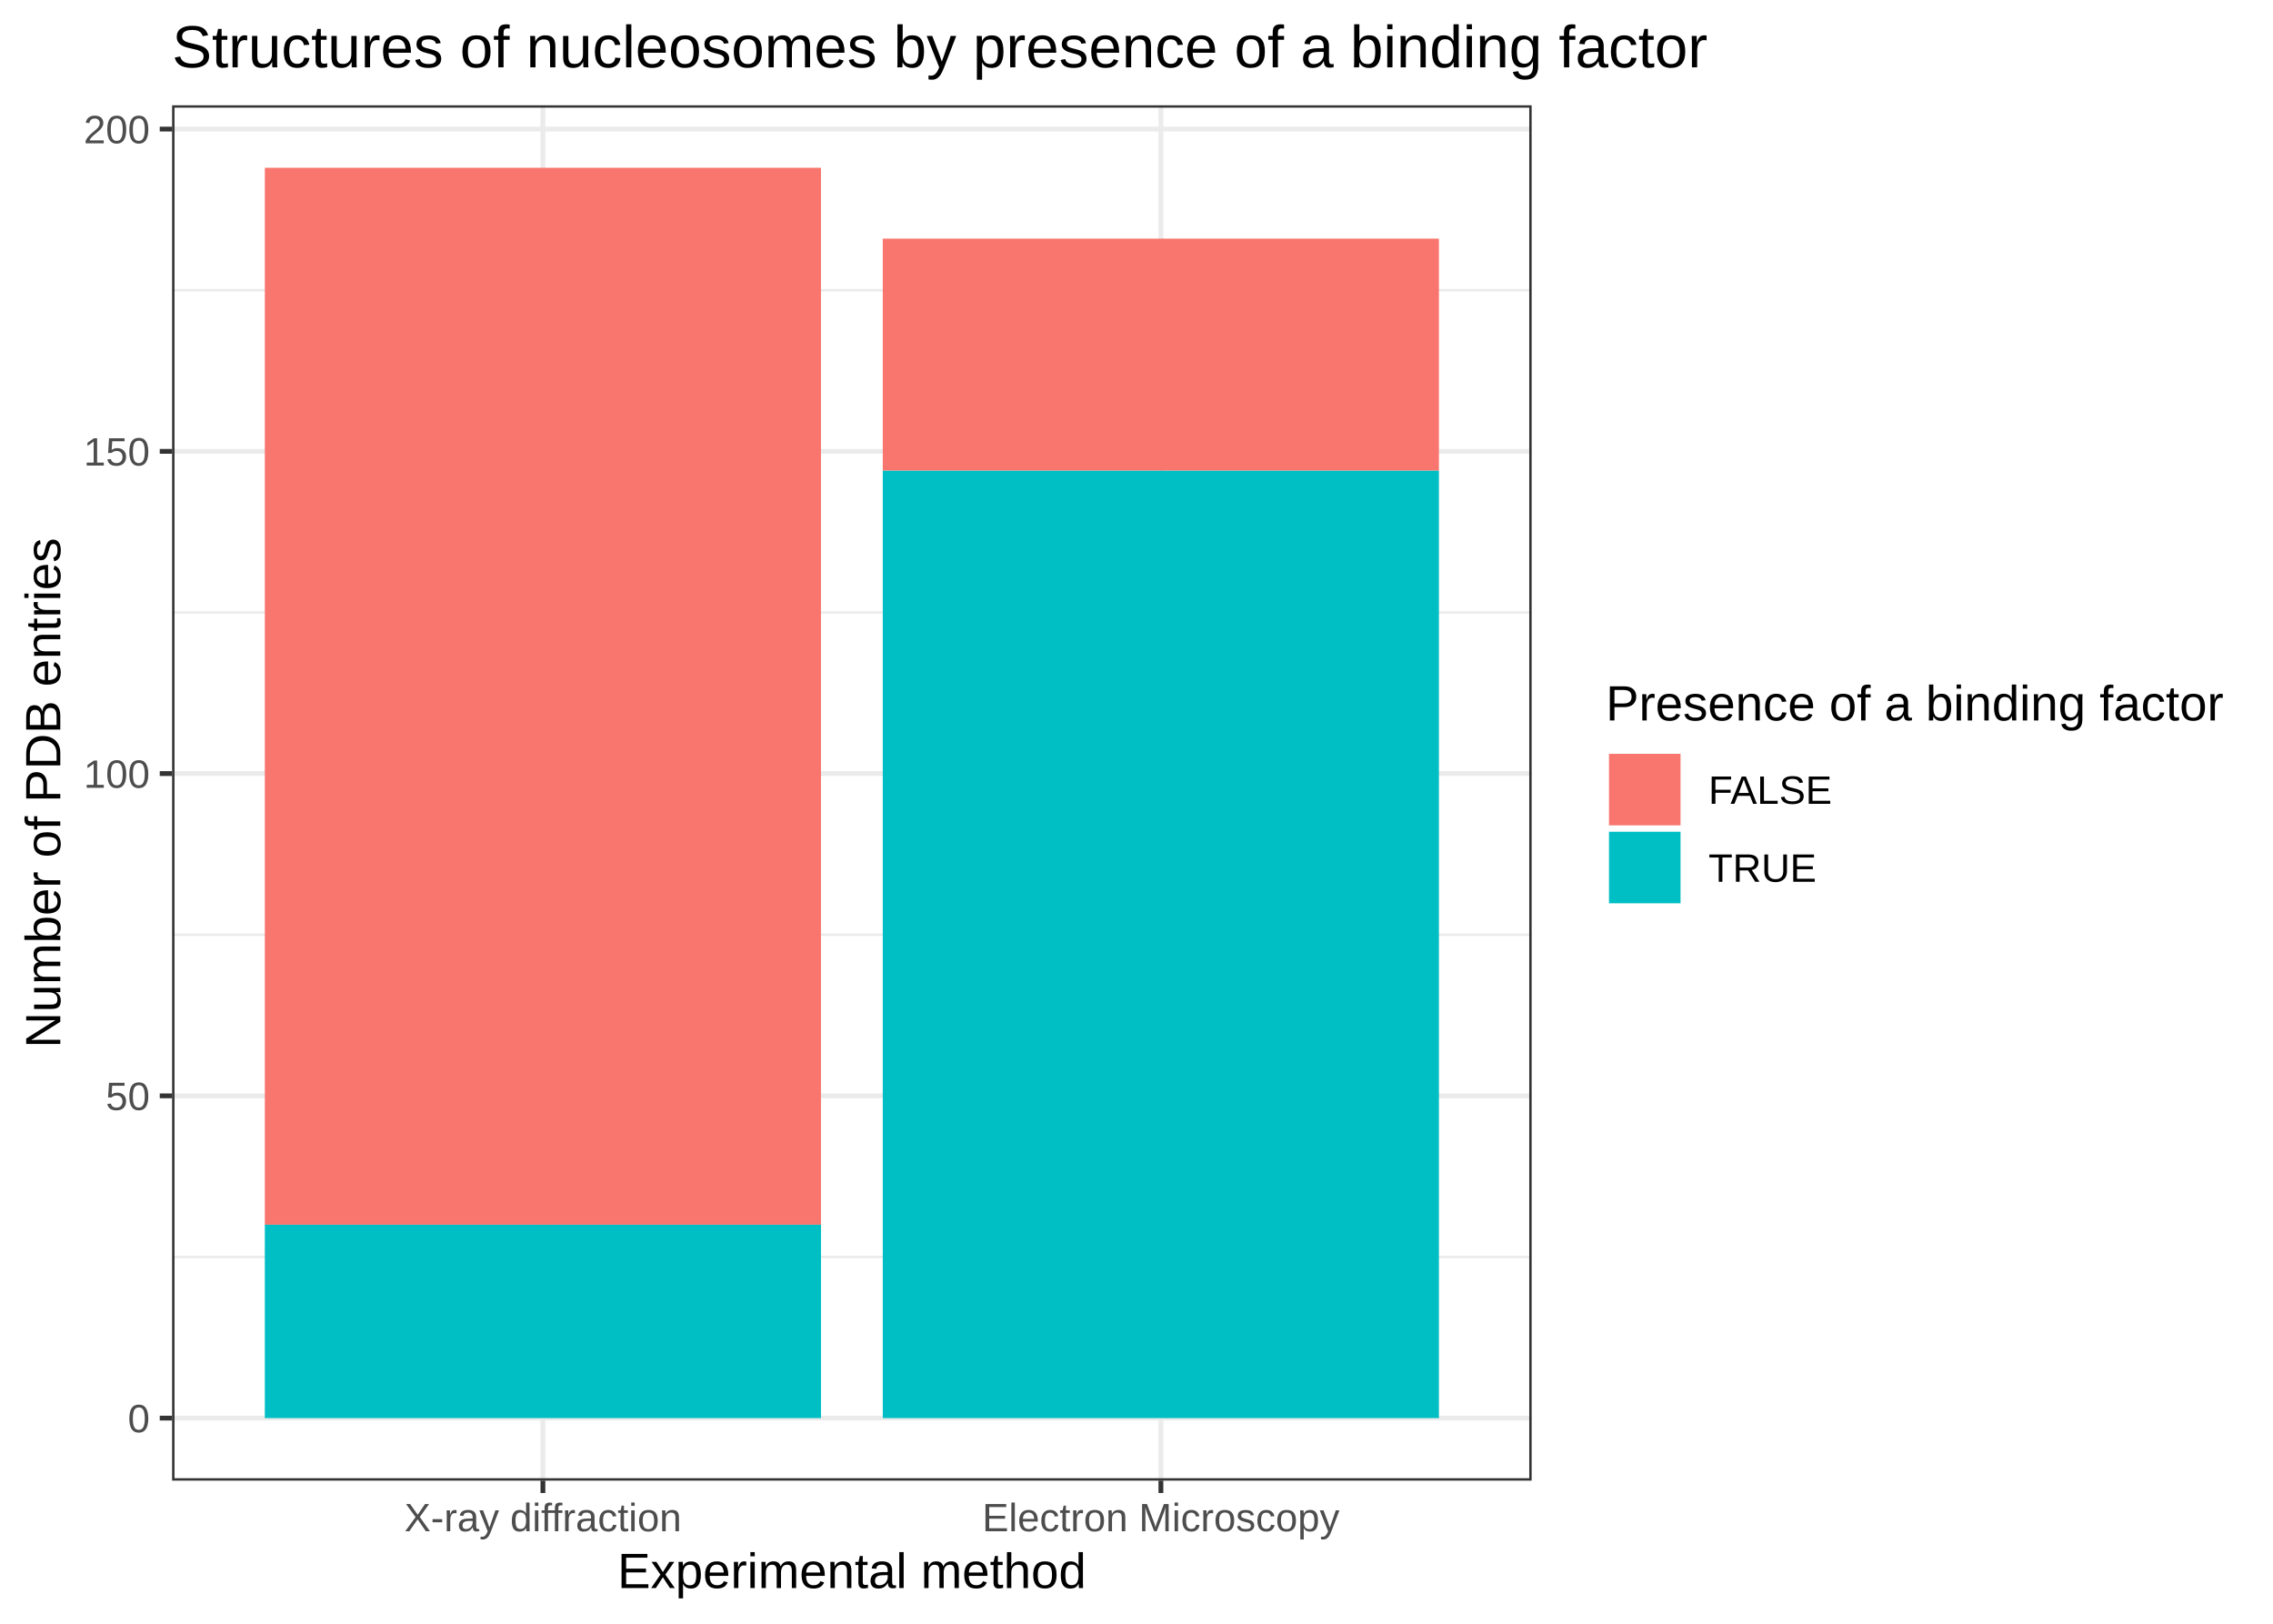
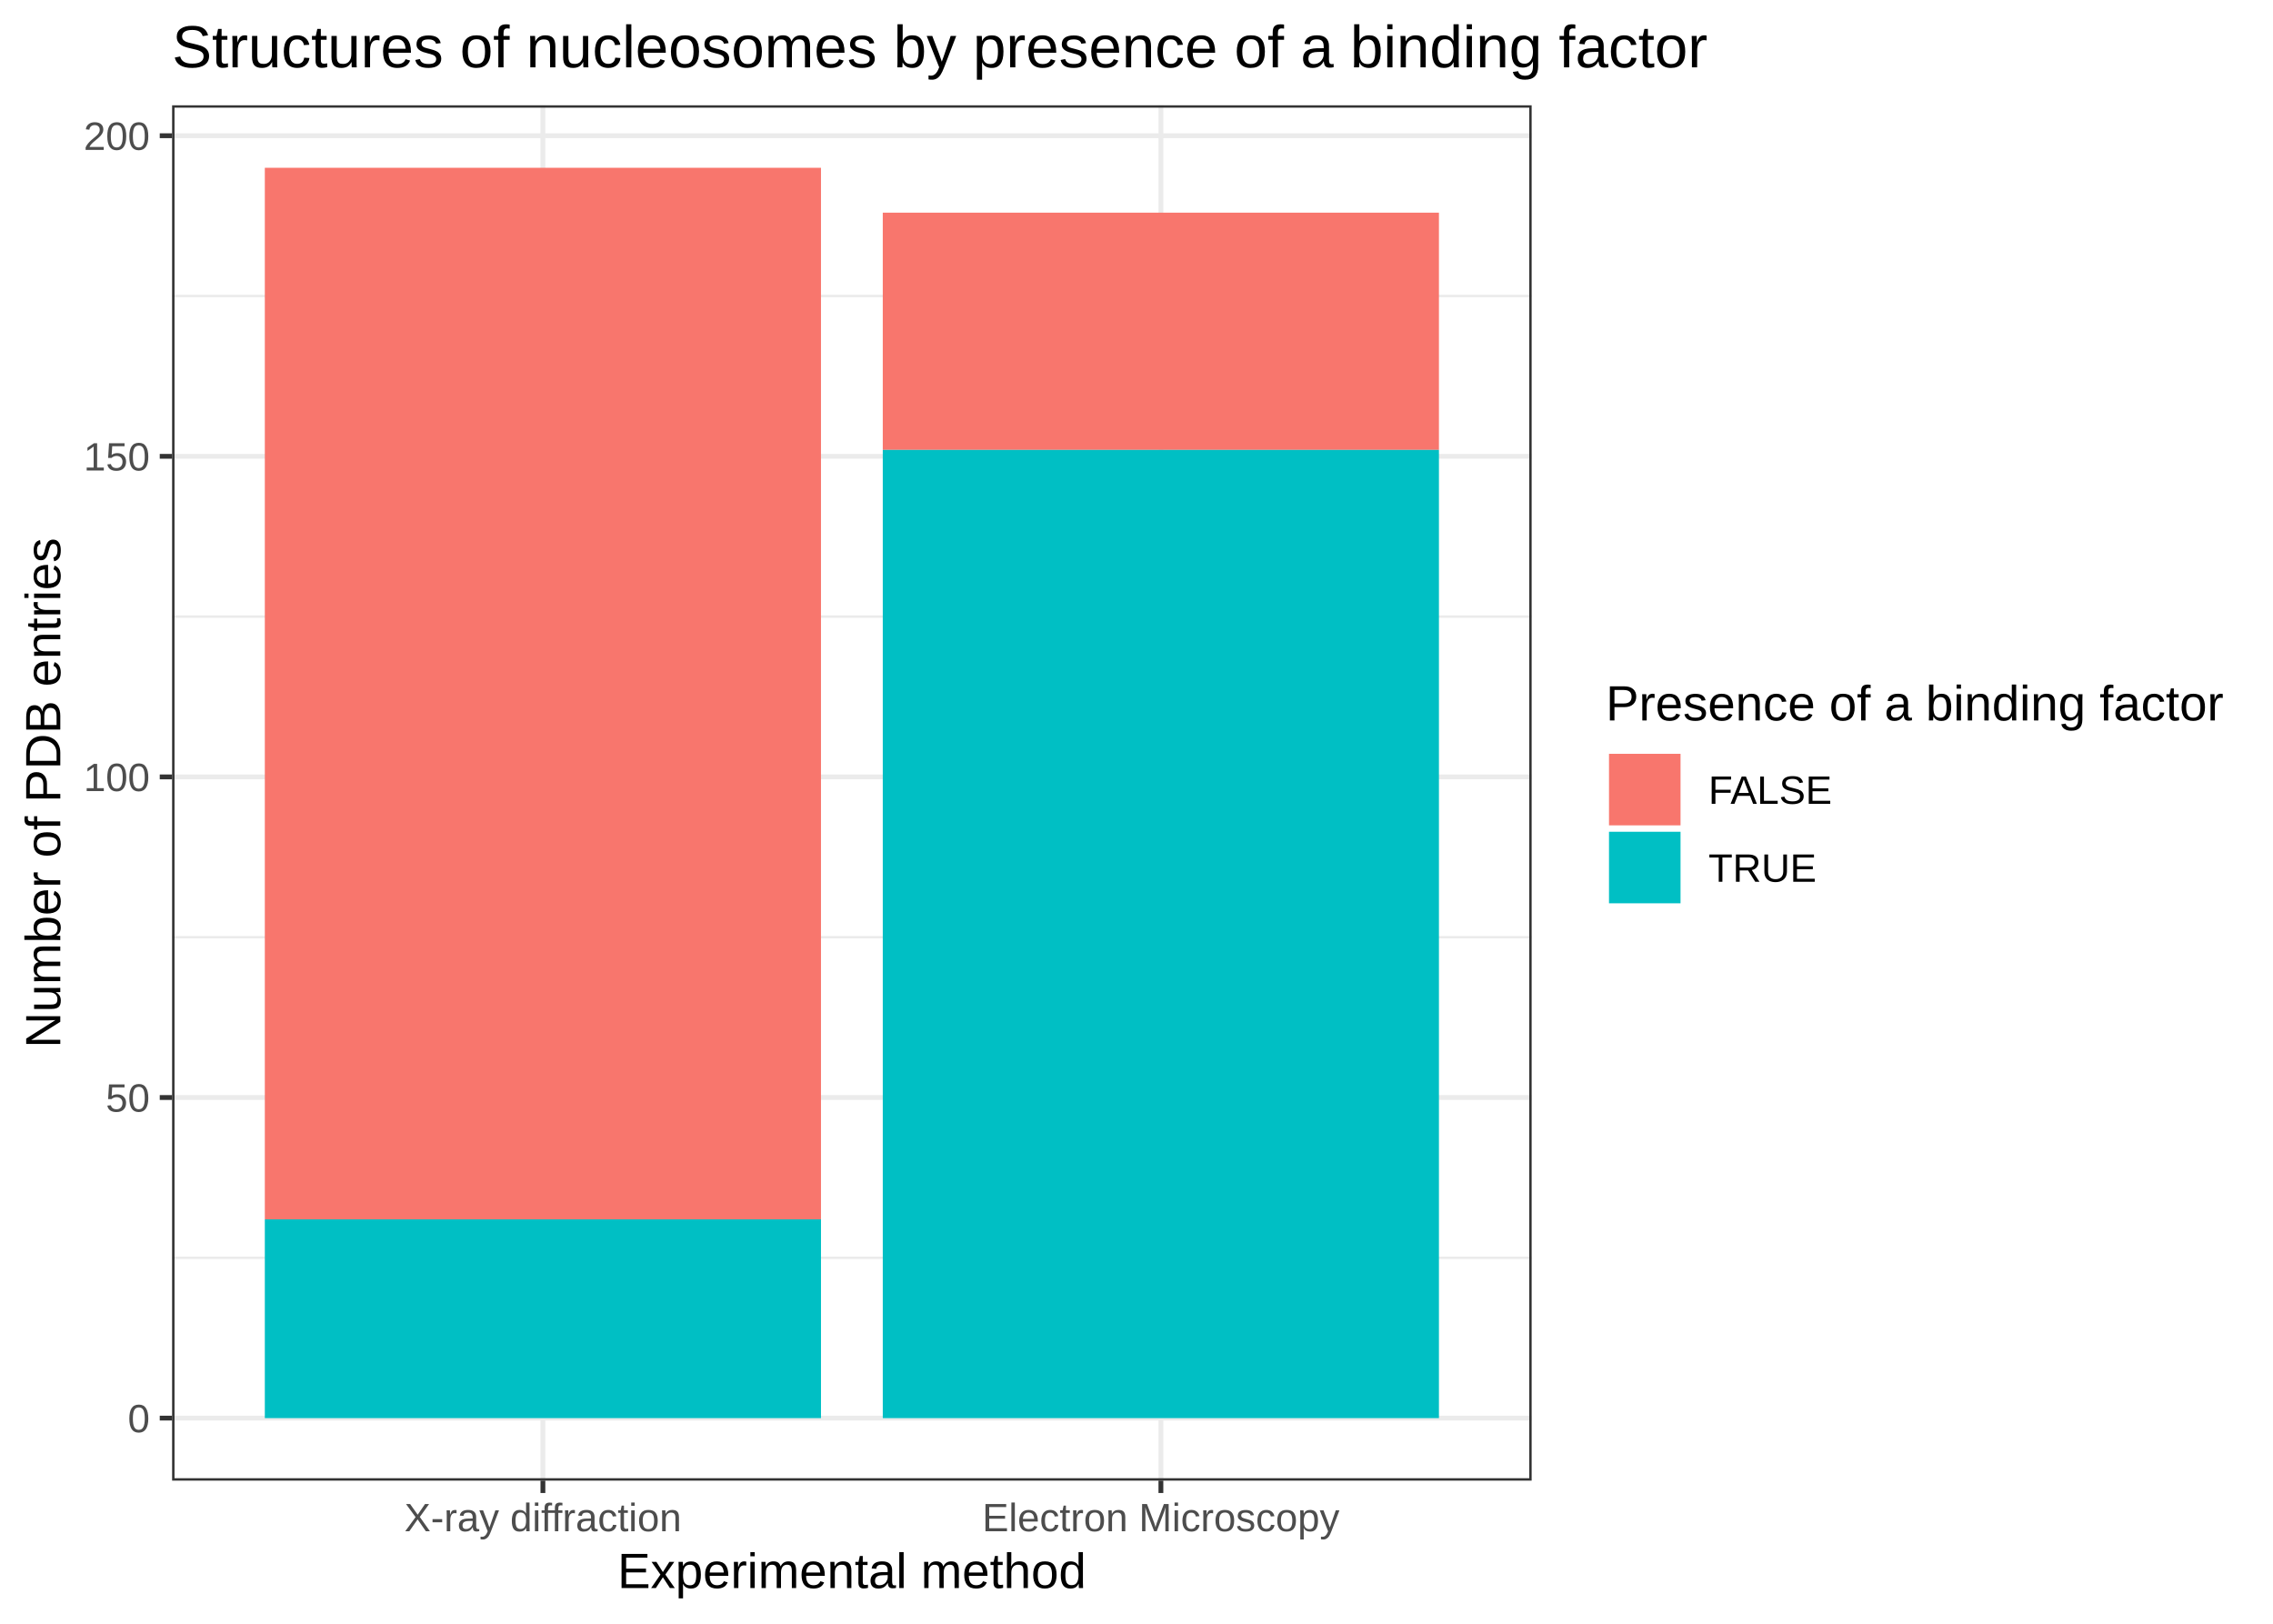
<svg xmlns="http://www.w3.org/2000/svg" class="svglite" width="504.00pt" height="360.00pt" viewBox="0 0 504.00 360.00">
  <defs>
    <style type="text/css">
    .svglite line, .svglite polyline, .svglite polygon, .svglite path, .svglite rect, .svglite circle {
      fill: none;
      stroke: #000000;
      stroke-linecap: round;
      stroke-linejoin: round;
      stroke-miterlimit: 10.00;
    }
  </style>
  </defs>
  <rect width="100%" height="100%" style="stroke: none; fill: #FFFFFF;" />
  <defs>
    <clipPath id="cpMC4wMHw1MDQuMDB8MC4wMHwzNjAuMDA=">
      <rect x="0.00" y="0.00" width="504.00" height="360.00" />
    </clipPath>
  </defs>
  <g clip-path="url(#cpMC4wMHw1MDQuMDB8MC4wMHwzNjAuMDA=)">
    <rect x="0.00" y="0.00" width="504.00" height="360.00" style="stroke-width: 1.07; stroke: #FFFFFF; fill: #FFFFFF;" />
  </g>
  <defs>
    <clipPath id="cpMzguMTZ8MzM5LjYyfDIzLjM0fDMyOC4yNw==">
      <rect x="38.16" y="23.34" width="301.46" height="304.93" />
    </clipPath>
  </defs>
  <g clip-path="url(#cpMzguMTZ8MzM5LjYyfDIzLjM0fDMyOC4yNw==)">
    <rect x="38.16" y="23.34" width="301.46" height="304.93" style="stroke-width: 1.07; stroke: none; fill: #FFFFFF;" />
-     <polyline points="38.16,278.68 339.62,278.68 " style="stroke-width: 0.53; stroke: #EBEBEB; stroke-linecap: butt;" />
-     <polyline points="38.16,207.24 339.62,207.24 " style="stroke-width: 0.53; stroke: #EBEBEB; stroke-linecap: butt;" />
-     <polyline points="38.16,135.79 339.62,135.79 " style="stroke-width: 0.53; stroke: #EBEBEB; stroke-linecap: butt;" />
-     <polyline points="38.16,64.35 339.62,64.35 " style="stroke-width: 0.53; stroke: #EBEBEB; stroke-linecap: butt;" />
+     <polyline points="38.16,278.87 339.62,278.87 " style="stroke-width: 0.53; stroke: #EBEBEB; stroke-linecap: butt;" />
+     <polyline points="38.16,207.79 339.62,207.79 " style="stroke-width: 0.53; stroke: #EBEBEB; stroke-linecap: butt;" />
+     <polyline points="38.16,136.71 339.62,136.71 " style="stroke-width: 0.53; stroke: #EBEBEB; stroke-linecap: butt;" />
+     <polyline points="38.16,65.63 339.62,65.63 " style="stroke-width: 0.53; stroke: #EBEBEB; stroke-linecap: butt;" />
    <polyline points="38.16,314.41 339.62,314.41 " style="stroke-width: 1.07; stroke: #EBEBEB; stroke-linecap: butt;" />
-     <polyline points="38.16,242.96 339.62,242.96 " style="stroke-width: 1.07; stroke: #EBEBEB; stroke-linecap: butt;" />
-     <polyline points="38.16,171.51 339.62,171.51 " style="stroke-width: 1.07; stroke: #EBEBEB; stroke-linecap: butt;" />
-     <polyline points="38.16,100.07 339.62,100.07 " style="stroke-width: 1.07; stroke: #EBEBEB; stroke-linecap: butt;" />
-     <polyline points="38.16,28.62 339.62,28.62 " style="stroke-width: 1.07; stroke: #EBEBEB; stroke-linecap: butt;" />
+     <polyline points="38.16,243.33 339.62,243.33 " style="stroke-width: 1.07; stroke: #EBEBEB; stroke-linecap: butt;" />
+     <polyline points="38.16,172.25 339.62,172.25 " style="stroke-width: 1.07; stroke: #EBEBEB; stroke-linecap: butt;" />
+     <polyline points="38.16,101.17 339.62,101.17 " style="stroke-width: 1.07; stroke: #EBEBEB; stroke-linecap: butt;" />
+     <polyline points="38.16,30.09 339.62,30.09 " style="stroke-width: 1.07; stroke: #EBEBEB; stroke-linecap: butt;" />
    <polyline points="120.38,328.27 120.38,23.34 " style="stroke-width: 1.07; stroke: #EBEBEB; stroke-linecap: butt;" />
    <polyline points="257.41,328.27 257.41,23.34 " style="stroke-width: 1.07; stroke: #EBEBEB; stroke-linecap: butt;" />
-     <rect x="58.72" y="37.20" width="123.32" height="234.34" style="stroke-width: 1.07; stroke: none; stroke-linecap: square; stroke-linejoin: miter; fill: #F8766D;" />
-     <rect x="58.72" y="271.54" width="123.32" height="42.87" style="stroke-width: 1.07; stroke: none; stroke-linecap: square; stroke-linejoin: miter; fill: #00BFC4;" />
-     <rect x="195.74" y="52.91" width="123.32" height="51.44" style="stroke-width: 1.07; stroke: none; stroke-linecap: square; stroke-linejoin: miter; fill: #F8766D;" />
-     <rect x="195.74" y="104.36" width="123.32" height="210.05" style="stroke-width: 1.07; stroke: none; stroke-linecap: square; stroke-linejoin: miter; fill: #00BFC4;" />
+     <rect x="58.72" y="37.20" width="123.32" height="233.14" style="stroke-width: 1.07; stroke: none; stroke-linecap: square; stroke-linejoin: miter; fill: #F8766D;" />
+     <rect x="58.72" y="270.34" width="123.32" height="44.07" style="stroke-width: 1.07; stroke: none; stroke-linecap: square; stroke-linejoin: miter; fill: #00BFC4;" />
+     <rect x="195.74" y="47.15" width="123.32" height="52.60" style="stroke-width: 1.07; stroke: none; stroke-linecap: square; stroke-linejoin: miter; fill: #F8766D;" />
+     <rect x="195.74" y="99.75" width="123.32" height="214.66" style="stroke-width: 1.07; stroke: none; stroke-linecap: square; stroke-linejoin: miter; fill: #00BFC4;" />
    <rect x="38.16" y="23.34" width="301.46" height="304.93" style="stroke-width: 1.07; stroke: #333333;" />
  </g>
  <g clip-path="url(#cpMC4wMHw1MDQuMDB8MC4wMHwzNjAuMDA=)">
    <text x="33.23" y="317.56" text-anchor="end" style="font-size: 8.80px; fill: #4D4D4D; font-family: Arial;" textLength="4.90px" lengthAdjust="spacingAndGlyphs">0</text>
-     <text x="33.23" y="246.11" text-anchor="end" style="font-size: 8.80px; fill: #4D4D4D; font-family: Arial;" textLength="9.79px" lengthAdjust="spacingAndGlyphs">50</text>
-     <text x="33.23" y="174.67" text-anchor="end" style="font-size: 8.80px; fill: #4D4D4D; font-family: Arial;" textLength="14.69px" lengthAdjust="spacingAndGlyphs">100</text>
-     <text x="33.23" y="103.22" text-anchor="end" style="font-size: 8.80px; fill: #4D4D4D; font-family: Arial;" textLength="14.69px" lengthAdjust="spacingAndGlyphs">150</text>
-     <text x="33.23" y="31.78" text-anchor="end" style="font-size: 8.80px; fill: #4D4D4D; font-family: Arial;" textLength="14.69px" lengthAdjust="spacingAndGlyphs">200</text>
+     <text x="33.23" y="246.48" text-anchor="end" style="font-size: 8.80px; fill: #4D4D4D; font-family: Arial;" textLength="9.79px" lengthAdjust="spacingAndGlyphs">50</text>
+     <text x="33.23" y="175.40" text-anchor="end" style="font-size: 8.80px; fill: #4D4D4D; font-family: Arial;" textLength="14.69px" lengthAdjust="spacingAndGlyphs">100</text>
+     <text x="33.23" y="104.32" text-anchor="end" style="font-size: 8.80px; fill: #4D4D4D; font-family: Arial;" textLength="14.69px" lengthAdjust="spacingAndGlyphs">150</text>
+     <text x="33.23" y="33.24" text-anchor="end" style="font-size: 8.80px; fill: #4D4D4D; font-family: Arial;" textLength="14.69px" lengthAdjust="spacingAndGlyphs">200</text>
    <polyline points="35.42,314.41 38.16,314.41 " style="stroke-width: 1.07; stroke: #333333; stroke-linecap: butt;" />
-     <polyline points="35.42,242.96 38.16,242.96 " style="stroke-width: 1.07; stroke: #333333; stroke-linecap: butt;" />
-     <polyline points="35.42,171.51 38.16,171.51 " style="stroke-width: 1.07; stroke: #333333; stroke-linecap: butt;" />
-     <polyline points="35.42,100.07 38.16,100.07 " style="stroke-width: 1.07; stroke: #333333; stroke-linecap: butt;" />
-     <polyline points="35.42,28.62 38.16,28.62 " style="stroke-width: 1.07; stroke: #333333; stroke-linecap: butt;" />
+     <polyline points="35.42,243.33 38.16,243.33 " style="stroke-width: 1.07; stroke: #333333; stroke-linecap: butt;" />
+     <polyline points="35.42,172.25 38.16,172.25 " style="stroke-width: 1.07; stroke: #333333; stroke-linecap: butt;" />
+     <polyline points="35.42,101.17 38.16,101.17 " style="stroke-width: 1.07; stroke: #333333; stroke-linecap: butt;" />
+     <polyline points="35.42,30.09 38.16,30.09 " style="stroke-width: 1.07; stroke: #333333; stroke-linecap: butt;" />
    <polyline points="120.38,331.01 120.38,328.27 " style="stroke-width: 1.07; stroke: #333333; stroke-linecap: butt;" />
    <polyline points="257.41,331.01 257.41,328.27 " style="stroke-width: 1.07; stroke: #333333; stroke-linecap: butt;" />
    <text x="120.38" y="339.50" text-anchor="middle" style="font-size: 8.80px; fill: #4D4D4D; font-family: Arial;" textLength="61.60px" lengthAdjust="spacingAndGlyphs">X-ray diffraction</text>
    <text x="257.41" y="339.50" text-anchor="middle" style="font-size: 8.80px; fill: #4D4D4D; font-family: Arial;" textLength="79.21px" lengthAdjust="spacingAndGlyphs">Electron Microscopy</text>
    <text x="188.89" y="352.09" text-anchor="middle" style="font-size: 11.00px; font-family: Arial;" textLength="103.95px" lengthAdjust="spacingAndGlyphs">Experimental method</text>
    <text transform="translate(13.37,175.80) rotate(-90)" text-anchor="middle" style="font-size: 11.00px; font-family: Arial;" textLength="113.10px" lengthAdjust="spacingAndGlyphs">Number of PDB entries</text>
    <rect x="350.58" y="145.14" width="147.94" height="61.32" style="stroke-width: 1.07; stroke: none; fill: #FFFFFF;" />
    <text x="356.06" y="159.73" style="font-size: 11.00px; font-family: Arial;" textLength="136.98px" lengthAdjust="spacingAndGlyphs">Presence of a binding factor</text>
    <rect x="356.06" y="166.42" width="17.28" height="17.28" style="stroke-width: 1.07; stroke: none; fill: #FFFFFF;" />
    <rect x="356.77" y="167.13" width="15.86" height="15.86" style="stroke-width: 1.07; stroke: none; stroke-linecap: square; stroke-linejoin: miter; fill: #F8766D;" />
    <rect x="356.06" y="183.70" width="17.28" height="17.28" style="stroke-width: 1.07; stroke: none; fill: #FFFFFF;" />
    <rect x="356.77" y="184.41" width="15.86" height="15.86" style="stroke-width: 1.07; stroke: none; stroke-linecap: square; stroke-linejoin: miter; fill: #00BFC4;" />
    <text x="378.82" y="178.22" style="font-size: 8.80px; font-family: Arial;" textLength="27.87px" lengthAdjust="spacingAndGlyphs">FALSE</text>
    <text x="378.82" y="195.50" style="font-size: 8.80px; font-family: Arial;" textLength="23.94px" lengthAdjust="spacingAndGlyphs">TRUE</text>
    <text x="38.16" y="14.94" style="font-size: 13.20px; font-family: Arial;" textLength="340.23px" lengthAdjust="spacingAndGlyphs">Structures of nucleosomes by presence of a binding factor</text>
  </g>
</svg>
